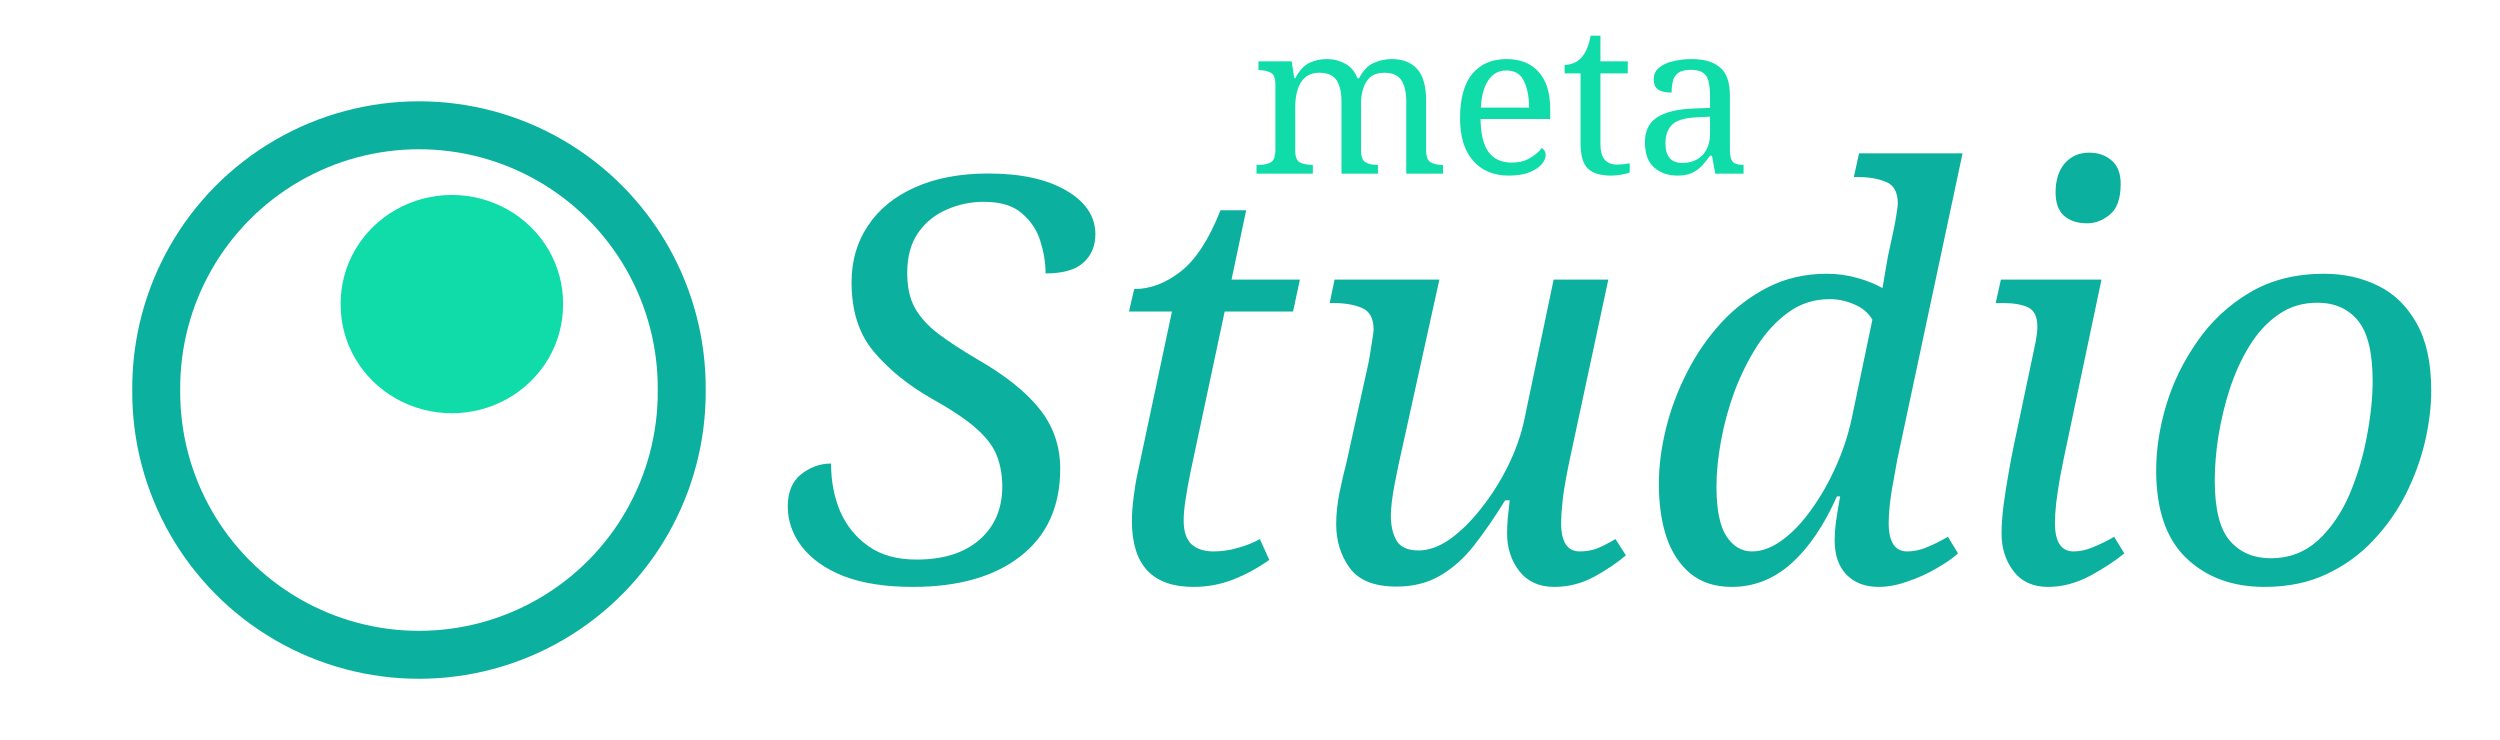
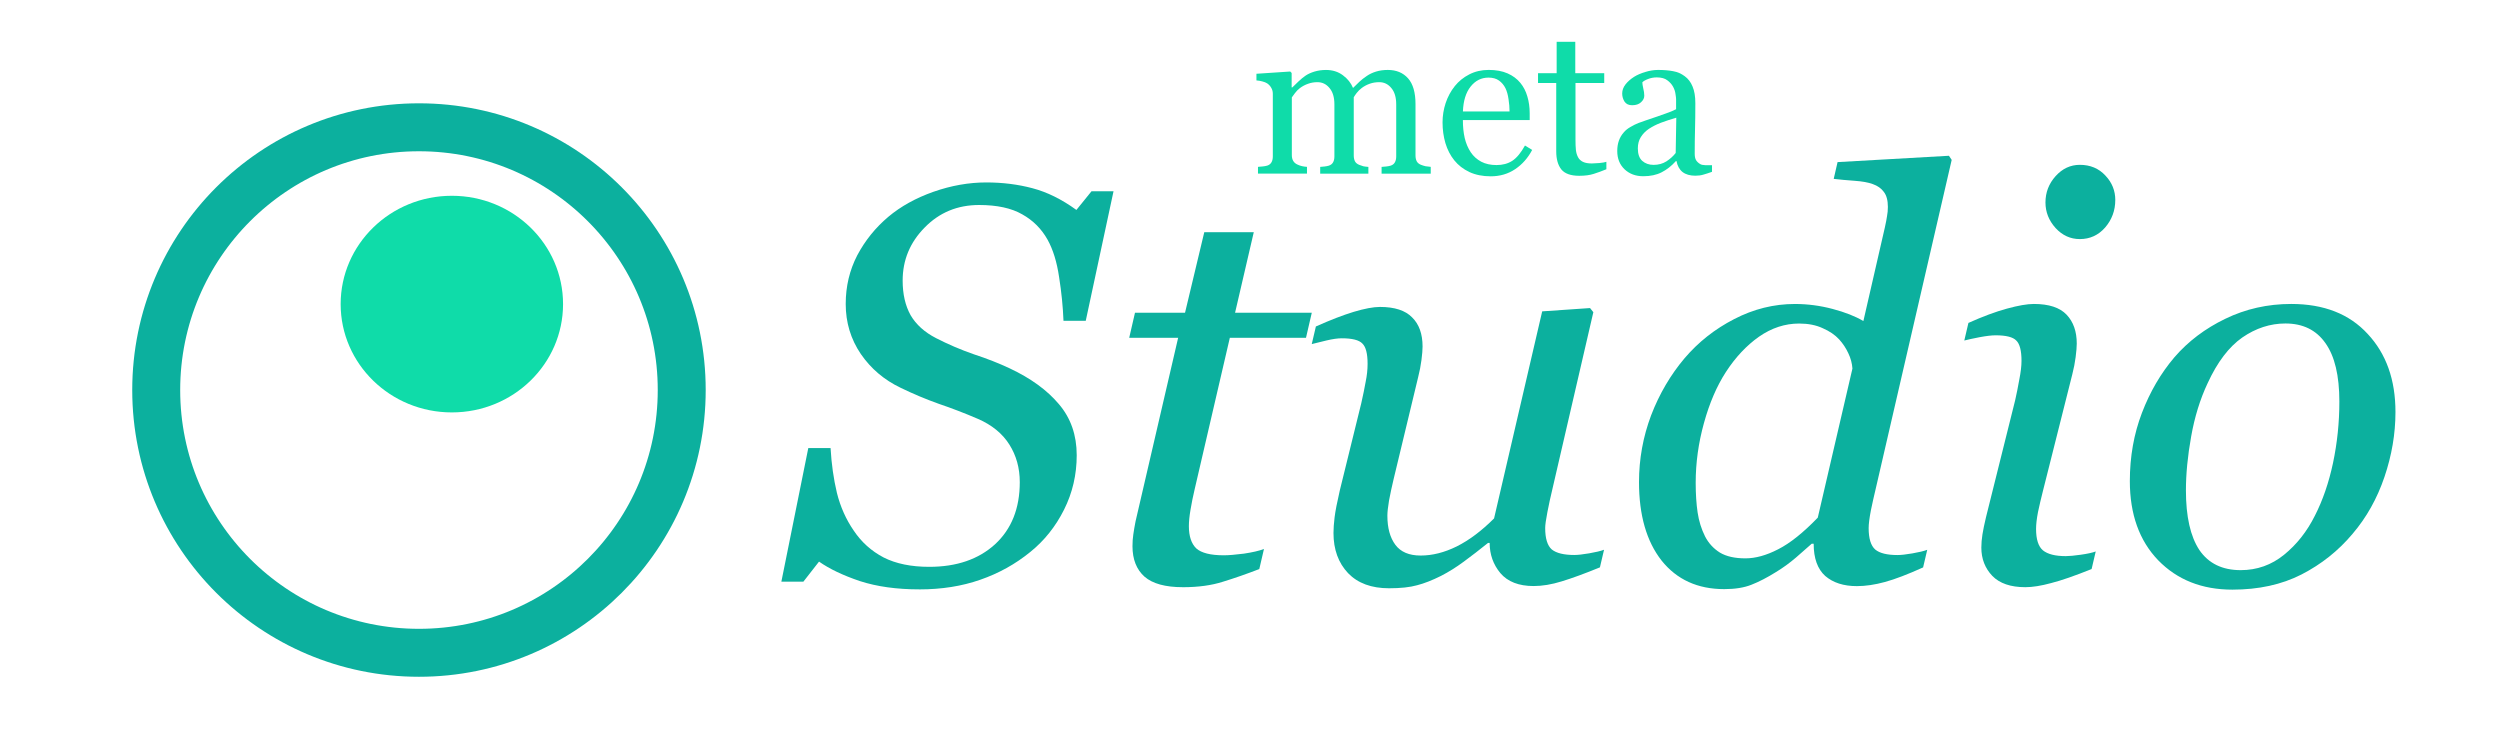
<svg xmlns="http://www.w3.org/2000/svg" xmlns:ns1="http://www.openswatchbook.org/uri/2009/osb" width="120" height="35.515" id="svg3834" version="1.1">
  <defs id="defs3836">
    <linearGradient id="linearGradient4371" ns1:paint="solid">
      <stop style="stop-color:#ffffff;stop-opacity:1;" offset="0" id="stop4373" />
    </linearGradient>
    <linearGradient id="linearGradient4365" ns1:paint="solid">
      <stop style="stop-color:#230021;stop-opacity:1;" offset="0" id="stop4367" />
    </linearGradient>
  </defs>
  <g id="layer1" transform="translate(-1.925731,-1015.891)">
-     <path style="fill:none;stroke:#0cb09e;stroke-width:3.134;stroke-linejoin:round;stroke-miterlimit:4;stroke-opacity:1;stroke-dasharray:none;stroke-dashoffset:0" id="path3853" d="m 356.079,502.334 a 17.173,17.173 0 1 1 -34.345,0 17.173,17.173 0 1 1 34.345,0 z" transform="matrix(0.7344207,0,0,0.7344207,-226.8634,665.6886)" />
-     <path d="m 356.079,502.334 a 17.173,17.173 0 1 1 -34.345,0 17.173,17.173 0 1 1 34.345,0 z" id="path4363" style="fill:#0fdca9;fill-opacity:1;stroke:none" transform="matrix(0.3108107,0,0,0.3027536,-81.72085,878.4043)" />
-     <text xml:space="preserve" style="font-size:10.057px;font-style:normal;font-variant:normal;font-weight:normal;font-stretch:normal;text-align:start;line-height:125%;letter-spacing:0px;word-spacing:0px;writing-mode:lr-tb;text-anchor:start;fill:#0fdca9;fill-opacity:1;stroke:none;font-family:Georgia;-inkscape-font-specification:Georgia" x="61.956" y="1024.226" id="text2988">
-       <tspan id="tspan2990" x="61.956" y="1024.226" style="font-size:10.057px;font-style:normal;font-variant:normal;font-weight:normal;font-stretch:normal;text-align:start;line-height:125%;writing-mode:lr-tb;text-anchor:start;fill:#0fdca9;fill-opacity:1;font-family:Georgia;-inkscape-font-specification:Georgia">meta</tspan>
-     </text>
-     <path style="fill:#008759;fill-opacity:1;stroke:#008759;stroke-width:1px;stroke-linecap:butt;stroke-linejoin:miter;stroke-opacity:1" d="m 22.426,1004.834 c 25,-6.071 32.143,-21.429 32.143,-21.429" id="path2998" />
-     <path style="fill:#008759;fill-opacity:1;stroke:#008759;stroke-width:0.748px;stroke-linecap:butt;stroke-linejoin:miter;stroke-opacity:1" d="m 32.741,995.283 c 17.114,-8.576 19.797,-21.04 19.797,-21.04" id="path2998-5" />
-     <text xml:space="preserve" style="font-size:27.031px;font-style:italic;font-variant:normal;font-weight:normal;font-stretch:normal;text-align:start;line-height:125%;letter-spacing:0px;word-spacing:0px;writing-mode:lr-tb;text-anchor:start;fill:#0cb09e;fill-opacity:1;stroke:none;font-family:Georgia;-inkscape-font-specification:Georgia Italic" x="39.55" y="1043.799" id="text2988-3">
-       <tspan id="tspan2990-8" x="39.55" y="1043.799" style="font-size:27.031px;font-style:italic;font-variant:normal;font-weight:normal;font-stretch:normal;text-align:start;line-height:125%;writing-mode:lr-tb;text-anchor:start;fill:#0cb09e;fill-opacity:1;font-family:Georgia;-inkscape-font-specification:Georgia Italic">Studio</tspan>
-     </text>
+     <path style="fill:none;stroke:#0cb09e;stroke-width:3.134;stroke-linejoin:round;stroke-miterlimit:4;stroke-opacity:1;stroke-dasharray:none;stroke-dashoffset:0" id="path3853" d="m 356.079,502.334 c 0,9.484 -7.688,17.173 -17.173,17.173 -9.484,0 -17.173,-7.688 -17.173,-17.173 0,-9.484 7.688,-17.173 17.173,-17.173 9.484,0 17.173,7.688 17.173,17.173 z" transform="matrix(0.7344207,0,0,0.7344207,-226.8634,665.6886)" />
+     <path d="m 356.079,502.334 c 0,9.484 -7.688,17.173 -17.173,17.173 -9.484,0 -17.173,-7.688 -17.173,-17.173 0,-9.484 7.688,-17.173 17.173,-17.173 9.484,0 17.173,7.688 17.173,17.173 z" id="path4363" style="fill:#0fdca9;fill-opacity:1;stroke:none" transform="matrix(0.3108107,0,0,0.3027536,-81.72085,878.4043)" />
+     <g style="font-size:10.057px;font-style:normal;font-variant:normal;font-weight:normal;font-stretch:normal;text-align:start;line-height:125%;letter-spacing:0px;word-spacing:0px;writing-mode:lr-tb;text-anchor:start;fill:#0fdca9;fill-opacity:1;stroke:none;font-family:Georgia;-inkscape-font-specification:Georgia" id="text2988">
+       <path d="m 70.604,1024.226 -2.362,0 0,-0.324 c 0.075,-0.01 0.151,-0.013 0.226,-0.02 0.079,-0.01 0.147,-0.02 0.206,-0.039 0.092,-0.029 0.159,-0.08 0.201,-0.152 0.046,-0.075 0.069,-0.172 0.069,-0.29 l 0,-2.5 c -7e-6,-0.341 -0.079,-0.602 -0.236,-0.786 -0.154,-0.187 -0.347,-0.28 -0.579,-0.28 -0.16,0 -0.311,0.024 -0.452,0.074 -0.141,0.049 -0.27,0.118 -0.388,0.206 -0.095,0.072 -0.175,0.151 -0.241,0.236 -0.062,0.082 -0.11,0.151 -0.142,0.206 l 0,2.794 c -5e-6,0.115 0.02,0.209 0.059,0.285 0.039,0.072 0.106,0.128 0.201,0.167 0.075,0.029 0.142,0.052 0.201,0.069 0.062,0.013 0.142,0.023 0.241,0.03 l 0,0.324 -2.313,0 0,-0.324 c 0.075,-0.01 0.147,-0.013 0.216,-0.02 0.072,-0.01 0.137,-0.02 0.196,-0.039 0.092,-0.029 0.159,-0.08 0.201,-0.152 0.046,-0.075 0.069,-0.172 0.069,-0.29 l 0,-2.5 c -4e-6,-0.341 -0.079,-0.602 -0.236,-0.786 -0.154,-0.187 -0.347,-0.28 -0.579,-0.28 -0.16,0 -0.311,0.026 -0.452,0.078 -0.141,0.049 -0.27,0.118 -0.388,0.206 -0.095,0.072 -0.175,0.154 -0.241,0.245 -0.065,0.088 -0.115,0.155 -0.147,0.201 l 0,2.775 c -2e-6,0.111 0.023,0.205 0.069,0.28 0.046,0.075 0.115,0.133 0.206,0.172 0.069,0.033 0.139,0.057 0.211,0.074 0.072,0.016 0.152,0.028 0.241,0.034 l 0,0.324 -2.352,0 0,-0.324 c 0.075,-0.01 0.152,-0.013 0.231,-0.02 0.082,-0.01 0.152,-0.02 0.211,-0.039 0.092,-0.029 0.159,-0.08 0.201,-0.152 0.046,-0.075 0.069,-0.172 0.069,-0.29 l 0,-3.01 c -10e-7,-0.105 -0.025,-0.198 -0.074,-0.28 -0.046,-0.085 -0.111,-0.157 -0.196,-0.216 -0.062,-0.039 -0.139,-0.07 -0.231,-0.093 -0.092,-0.026 -0.187,-0.043 -0.285,-0.049 l 0,-0.319 1.621,-0.108 0.069,0.069 0,0.692 0.034,0 c 0.082,-0.082 0.182,-0.178 0.3,-0.29 0.118,-0.111 0.228,-0.201 0.329,-0.27 0.115,-0.079 0.257,-0.144 0.427,-0.197 0.174,-0.052 0.36,-0.079 0.56,-0.079 0.314,0 0.584,0.085 0.81,0.255 0.226,0.167 0.388,0.37 0.486,0.609 0.118,-0.115 0.221,-0.214 0.309,-0.3 0.092,-0.088 0.211,-0.182 0.358,-0.28 0.124,-0.085 0.27,-0.154 0.437,-0.206 0.17,-0.052 0.358,-0.079 0.565,-0.079 0.409,0 0.733,0.134 0.972,0.403 0.239,0.268 0.358,0.681 0.358,1.238 l 0,2.46 c -8e-6,0.115 0.02,0.209 0.059,0.285 0.039,0.072 0.106,0.128 0.201,0.167 0.075,0.029 0.149,0.052 0.221,0.069 0.075,0.013 0.159,0.023 0.25,0.03 l 0,0.324" style="line-height:125%;fill:#0fdca9;font-family:Georgia;-inkscape-font-specification:Georgia" id="path3017" />
+       <path d="m 75.47,1023.087 c -0.203,0.386 -0.475,0.694 -0.815,0.923 -0.34,0.229 -0.732,0.344 -1.174,0.344 -0.39,0 -0.732,-0.069 -1.026,-0.206 -0.291,-0.138 -0.532,-0.324 -0.722,-0.56 -0.19,-0.236 -0.332,-0.511 -0.427,-0.825 -0.092,-0.314 -0.138,-0.647 -0.138,-0.997 0,-0.314 0.049,-0.622 0.147,-0.923 0.101,-0.304 0.249,-0.578 0.442,-0.82 0.187,-0.233 0.417,-0.419 0.692,-0.56 0.278,-0.144 0.589,-0.216 0.933,-0.216 0.354,0 0.656,0.056 0.908,0.167 0.252,0.111 0.457,0.264 0.614,0.457 0.151,0.183 0.262,0.399 0.334,0.648 0.075,0.249 0.113,0.519 0.113,0.81 l 0,0.324 -3.207,0 c -2e-6,0.318 0.029,0.606 0.088,0.864 0.062,0.259 0.159,0.486 0.29,0.683 0.128,0.19 0.295,0.341 0.501,0.452 0.206,0.108 0.452,0.162 0.737,0.162 0.291,0 0.542,-0.067 0.751,-0.201 0.213,-0.138 0.417,-0.383 0.614,-0.737 l 0.344,0.211 m -1.085,-1.847 c -4e-6,-0.183 -0.016,-0.38 -0.049,-0.589 -0.029,-0.209 -0.079,-0.385 -0.147,-0.525 -0.075,-0.151 -0.178,-0.273 -0.309,-0.368 -0.131,-0.095 -0.3,-0.142 -0.506,-0.142 -0.344,0 -0.63,0.144 -0.859,0.432 -0.226,0.285 -0.349,0.683 -0.368,1.193 l 2.239,0" style="line-height:125%;fill:#0fdca9;font-family:Georgia;-inkscape-font-specification:Georgia" id="path3019" />
+       <path d="m 79.031,1024.015 c -0.213,0.088 -0.414,0.162 -0.604,0.221 -0.19,0.062 -0.422,0.093 -0.697,0.093 -0.406,0 -0.692,-0.102 -0.859,-0.304 -0.164,-0.206 -0.246,-0.496 -0.246,-0.869 l 0,-3.28 -0.874,0 0,-0.471 0.894,0 0,-1.508 0.894,0 0,1.508 1.39,0 0,0.471 -1.38,0 0,2.706 c -2e-6,0.203 0.006,0.373 0.02,0.511 0.016,0.134 0.052,0.252 0.108,0.354 0.052,0.095 0.131,0.167 0.236,0.216 0.105,0.049 0.246,0.074 0.422,0.074 0.082,0 0.201,-0.01 0.358,-0.02 0.16,-0.016 0.273,-0.036 0.339,-0.059 l 0,0.358" style="line-height:125%;fill:#0fdca9;font-family:Georgia;-inkscape-font-specification:Georgia" id="path3021" />
+       <path d="m 84.103,1024.138 c -0.154,0.056 -0.29,0.1 -0.408,0.133 -0.115,0.036 -0.246,0.054 -0.393,0.054 -0.255,0 -0.46,-0.059 -0.614,-0.177 -0.151,-0.121 -0.247,-0.296 -0.29,-0.525 l -0.029,0 c -0.213,0.236 -0.442,0.416 -0.688,0.54 -0.242,0.124 -0.535,0.187 -0.879,0.187 -0.363,0 -0.663,-0.111 -0.899,-0.334 -0.232,-0.223 -0.349,-0.514 -0.349,-0.874 0,-0.187 0.026,-0.354 0.079,-0.501 0.052,-0.147 0.131,-0.28 0.236,-0.398 0.082,-0.098 0.19,-0.185 0.324,-0.26 0.134,-0.079 0.26,-0.141 0.378,-0.187 0.147,-0.056 0.445,-0.159 0.894,-0.309 0.452,-0.151 0.756,-0.269 0.913,-0.354 l 0,-0.486 c -3e-6,-0.043 -0.01,-0.124 -0.029,-0.245 -0.016,-0.121 -0.054,-0.236 -0.113,-0.344 -0.065,-0.121 -0.159,-0.226 -0.28,-0.314 -0.118,-0.092 -0.286,-0.137 -0.506,-0.138 -0.151,10e-5 -0.291,0.026 -0.422,0.079 -0.128,0.049 -0.218,0.102 -0.27,0.157 -2e-6,0.065 0.015,0.162 0.044,0.29 0.033,0.128 0.049,0.245 0.049,0.354 -10e-7,0.115 -0.052,0.219 -0.157,0.314 -0.101,0.095 -0.244,0.142 -0.427,0.142 -0.164,0 -0.285,-0.057 -0.363,-0.172 -0.075,-0.118 -0.113,-0.249 -0.113,-0.393 -10e-7,-0.151 0.052,-0.295 0.157,-0.432 0.108,-0.138 0.247,-0.26 0.417,-0.368 0.147,-0.092 0.326,-0.169 0.535,-0.231 0.21,-0.065 0.414,-0.098 0.614,-0.098 0.275,0 0.514,0.02 0.717,0.059 0.206,0.036 0.393,0.116 0.56,0.241 0.167,0.121 0.293,0.286 0.378,0.496 0.088,0.206 0.133,0.473 0.133,0.8 -5e-6,0.468 -0.005,0.884 -0.015,1.247 -0.01,0.36 -0.015,0.755 -0.015,1.183 -4e-6,0.128 0.021,0.229 0.064,0.304 0.046,0.075 0.115,0.139 0.206,0.192 0.049,0.029 0.126,0.046 0.231,0.049 0.108,0 0.218,0 0.329,0 l 0,0.314 m -1.714,-2.593 c -0.278,0.082 -0.522,0.162 -0.732,0.241 -0.21,0.079 -0.404,0.177 -0.584,0.295 -0.164,0.111 -0.293,0.244 -0.388,0.398 -0.095,0.151 -0.142,0.331 -0.142,0.54 -10e-7,0.272 0.07,0.471 0.211,0.599 0.144,0.128 0.326,0.192 0.545,0.192 0.232,0 0.437,-0.056 0.614,-0.167 0.177,-0.115 0.326,-0.249 0.447,-0.403 l 0.029,-1.694" style="line-height:125%;fill:#0fdca9;font-family:Georgia;-inkscape-font-specification:Georgia" id="path3023" />
+     </g>
+     <g style="font-size:27.031px;font-style:italic;font-variant:normal;font-weight:normal;font-stretch:normal;text-align:start;line-height:125%;letter-spacing:0px;word-spacing:0px;writing-mode:lr-tb;text-anchor:start;fill:#0cb09e;fill-opacity:1;stroke:none;font-family:Georgia;-inkscape-font-specification:Georgia Italic" id="text2988-3">
+       <path d="m 46.057,1044.181 c -1.082,0 -2.033,-0.132 -2.851,-0.396 -0.81,-0.273 -1.465,-0.585 -1.967,-0.937 l -0.752,0.964 -1.056,0 1.293,-6.415 1.069,0 c 0.044,0.766 0.145,1.483 0.304,2.151 0.167,0.669 0.436,1.272 0.805,1.808 0.37,0.554 0.849,0.986 1.439,1.294 0.59,0.299 1.32,0.449 2.191,0.449 1.311,0 2.363,-0.361 3.155,-1.082 0.792,-0.73 1.188,-1.725 1.188,-2.983 -1.1e-5,-0.677 -0.167,-1.28 -0.502,-1.808 -0.334,-0.528 -0.836,-0.937 -1.505,-1.228 -0.634,-0.273 -1.263,-0.515 -1.887,-0.726 -0.616,-0.22 -1.223,-0.475 -1.821,-0.765 -0.792,-0.378 -1.43,-0.919 -1.914,-1.623 -0.484,-0.713 -0.726,-1.513 -0.726,-2.402 -3e-6,-0.845 0.185,-1.623 0.554,-2.336 0.378,-0.713 0.876,-1.329 1.491,-1.848 0.598,-0.502 1.32,-0.902 2.165,-1.201 0.854,-0.299 1.698,-0.449 2.534,-0.449 0.783,0 1.522,0.092 2.217,0.277 0.704,0.185 1.408,0.532 2.112,1.043 l 0.726,-0.897 1.056,0 -1.333,6.217 -1.069,0 c -0.026,-0.678 -0.097,-1.377 -0.211,-2.099 -0.106,-0.722 -0.29,-1.32 -0.554,-1.795 -0.29,-0.519 -0.695,-0.924 -1.214,-1.214 -0.519,-0.299 -1.21,-0.449 -2.072,-0.449 -1.038,10e-5 -1.909,0.361 -2.613,1.082 -0.704,0.713 -1.056,1.562 -1.056,2.547 -6e-6,0.651 0.128,1.206 0.383,1.663 0.264,0.449 0.669,0.814 1.214,1.095 0.581,0.299 1.188,0.559 1.821,0.779 0.642,0.211 1.214,0.436 1.716,0.673 1.012,0.475 1.799,1.047 2.363,1.716 0.572,0.669 0.858,1.487 0.858,2.455 -1.5e-5,0.933 -0.202,1.804 -0.607,2.613 -0.405,0.809 -0.946,1.487 -1.623,2.033 -0.713,0.581 -1.513,1.025 -2.402,1.333 -0.88,0.308 -1.852,0.462 -2.917,0.462" style="line-height:125%;fill:#0cb09e;font-family:Georgia;-inkscape-font-specification:Georgia Italic" id="path3026" />
+       <path d="m 58.701,1044.076 c -0.836,0 -1.447,-0.167 -1.835,-0.502 -0.387,-0.343 -0.581,-0.832 -0.581,-1.465 -2e-6,-0.202 0.013,-0.392 0.04,-0.568 0.026,-0.185 0.062,-0.392 0.106,-0.62 l 2.046,-8.817 -2.349,0 0.277,-1.201 2.402,0 0.924,-3.867 2.376,0 -0.898,3.867 3.682,0 -0.277,1.201 -3.656,0 -1.689,7.273 c -0.079,0.334 -0.145,0.66 -0.198,0.977 -0.053,0.308 -0.079,0.572 -0.079,0.792 -4e-6,0.484 0.119,0.84 0.356,1.069 0.246,0.22 0.686,0.33 1.32,0.33 0.229,0 0.55,-0.026 0.964,-0.079 0.414,-0.062 0.735,-0.136 0.964,-0.224 l -0.224,0.964 c -0.616,0.237 -1.197,0.44 -1.742,0.607 -0.546,0.176 -1.188,0.264 -1.927,0.264" style="line-height:125%;fill:#0cb09e;font-family:Georgia;-inkscape-font-specification:Georgia Italic" id="path3028" />
+       <path d="m 73.431,1041.951 -0.079,0 c -0.405,0.326 -0.792,0.625 -1.162,0.897 -0.37,0.273 -0.735,0.501 -1.096,0.686 -0.422,0.211 -0.805,0.361 -1.148,0.449 -0.343,0.097 -0.792,0.145 -1.346,0.145 -0.845,0 -1.5,-0.242 -1.967,-0.726 -0.466,-0.493 -0.7,-1.135 -0.7,-1.927 -10e-7,-0.211 0.018,-0.462 0.053,-0.752 0.035,-0.29 0.119,-0.722 0.251,-1.294 l 1.03,-4.184 c 0.088,-0.387 0.158,-0.73 0.211,-1.03 0.062,-0.299 0.092,-0.585 0.092,-0.858 -4e-6,-0.493 -0.084,-0.818 -0.251,-0.977 -0.158,-0.167 -0.488,-0.251 -0.99,-0.251 -0.194,0 -0.44,0.035 -0.739,0.106 -0.299,0.07 -0.532,0.128 -0.7,0.172 l 0.198,-0.845 c 0.686,-0.308 1.289,-0.541 1.808,-0.7 0.528,-0.158 0.95,-0.238 1.267,-0.238 0.704,0 1.219,0.167 1.544,0.502 0.334,0.326 0.502,0.792 0.502,1.399 -6e-6,0.158 -0.018,0.374 -0.053,0.647 -0.035,0.273 -0.088,0.546 -0.158,0.818 l -1.175,4.884 c -0.088,0.37 -0.163,0.717 -0.224,1.043 -0.053,0.317 -0.079,0.559 -0.079,0.726 -4e-6,0.59 0.128,1.056 0.383,1.399 0.255,0.343 0.66,0.515 1.214,0.515 0.563,0 1.139,-0.145 1.729,-0.436 0.598,-0.299 1.197,-0.748 1.795,-1.346 l 2.31,-9.939 2.297,-0.158 0.158,0.198 -1.967,8.5 c -0.088,0.361 -0.167,0.726 -0.238,1.095 -0.07,0.361 -0.106,0.616 -0.106,0.765 -1.2e-5,0.502 0.106,0.845 0.317,1.03 0.22,0.176 0.581,0.264 1.082,0.264 0.167,0 0.405,-0.026 0.713,-0.079 0.308,-0.053 0.546,-0.11 0.713,-0.172 l -0.198,0.845 c -0.73,0.299 -1.342,0.523 -1.835,0.673 -0.484,0.15 -0.933,0.224 -1.346,0.224 -0.713,0 -1.245,-0.207 -1.597,-0.62 -0.343,-0.413 -0.515,-0.897 -0.515,-1.452" style="line-height:125%;fill:#0cb09e;font-family:Georgia;-inkscape-font-specification:Georgia Italic" id="path3030" />
+       <path d="m 88.979,1041.991 -0.092,0 c -0.194,0.167 -0.444,0.387 -0.752,0.66 -0.308,0.264 -0.629,0.497 -0.964,0.7 -0.422,0.264 -0.814,0.466 -1.175,0.607 -0.352,0.141 -0.788,0.211 -1.307,0.211 -1.276,0 -2.279,-0.458 -3.009,-1.373 -0.722,-0.924 -1.082,-2.178 -1.082,-3.762 -10e-7,-1.109 0.194,-2.178 0.581,-3.207 0.396,-1.03 0.933,-1.945 1.61,-2.745 0.66,-0.774 1.452,-1.399 2.376,-1.874 0.933,-0.484 1.905,-0.726 2.917,-0.726 0.607,0 1.21,0.079 1.808,0.238 0.598,0.158 1.091,0.352 1.478,0.581 l 1.03,-4.488 c 0.053,-0.237 0.088,-0.422 0.106,-0.554 0.026,-0.132 0.04,-0.277 0.04,-0.436 -1.3e-5,-0.317 -0.066,-0.559 -0.198,-0.726 -0.123,-0.167 -0.299,-0.29 -0.528,-0.37 -0.211,-0.079 -0.502,-0.132 -0.871,-0.158 -0.37,-0.026 -0.704,-0.057 -1.003,-0.092 l 0.185,-0.805 5.346,-0.304 0.132,0.198 -3.656,15.825 c -0.07,0.29 -0.145,0.625 -0.224,1.003 -0.07,0.37 -0.106,0.651 -0.106,0.845 -1.2e-5,0.502 0.106,0.845 0.317,1.03 0.211,0.176 0.568,0.264 1.069,0.264 0.167,0 0.405,-0.026 0.713,-0.079 0.308,-0.053 0.546,-0.11 0.713,-0.172 l -0.198,0.845 c -0.739,0.334 -1.351,0.568 -1.835,0.7 -0.484,0.132 -0.933,0.198 -1.346,0.198 -0.634,0 -1.14,-0.163 -1.518,-0.488 -0.37,-0.334 -0.554,-0.849 -0.554,-1.544 m 1.861,-8.408 c -0.018,-0.255 -0.084,-0.502 -0.198,-0.739 -0.114,-0.246 -0.26,-0.466 -0.436,-0.66 -0.202,-0.22 -0.466,-0.4 -0.792,-0.541 -0.317,-0.149 -0.695,-0.224 -1.135,-0.224 -0.678,0 -1.32,0.211 -1.927,0.633 -0.598,0.422 -1.126,0.986 -1.584,1.69 -0.44,0.677 -0.792,1.496 -1.056,2.455 -0.264,0.95 -0.396,1.905 -0.396,2.864 -4e-6,0.537 0.031,1.012 0.092,1.425 0.062,0.414 0.18,0.796 0.356,1.148 0.167,0.326 0.405,0.585 0.713,0.779 0.308,0.185 0.717,0.277 1.227,0.277 0.484,0 1.008,-0.145 1.571,-0.436 0.572,-0.29 1.205,-0.796 1.901,-1.518 l 1.663,-7.154" style="line-height:125%;fill:#0cb09e;font-family:Georgia;-inkscape-font-specification:Georgia Italic" id="path3032" />
+       <path d="m 102.521,1042.36 -0.198,0.845 c -0.81,0.326 -1.456,0.55 -1.94,0.673 -0.484,0.132 -0.898,0.198 -1.241,0.198 -0.704,0 -1.232,-0.18 -1.584,-0.541 -0.352,-0.369 -0.528,-0.823 -0.528,-1.359 -2e-6,-0.202 0.018,-0.413 0.053,-0.633 0.035,-0.22 0.092,-0.497 0.172,-0.832 l 1.399,-5.61 c 0.07,-0.308 0.136,-0.638 0.198,-0.99 0.07,-0.352 0.106,-0.651 0.106,-0.897 -3e-6,-0.493 -0.084,-0.818 -0.251,-0.977 -0.158,-0.167 -0.488,-0.251 -0.99,-0.251 -0.194,0 -0.453,0.031 -0.779,0.092 -0.317,0.062 -0.559,0.114 -0.726,0.158 l 0.198,-0.845 c 0.686,-0.308 1.302,-0.537 1.848,-0.686 0.546,-0.15 0.977,-0.224 1.293,-0.224 0.722,0 1.245,0.172 1.571,0.515 0.326,0.343 0.488,0.805 0.488,1.386 0,0.158 -0.018,0.374 -0.053,0.647 -0.035,0.273 -0.088,0.546 -0.158,0.818 l -1.412,5.61 c -0.088,0.343 -0.167,0.682 -0.238,1.016 -0.062,0.326 -0.092,0.594 -0.092,0.805 -4e-6,0.502 0.11,0.845 0.33,1.03 0.229,0.185 0.594,0.277 1.096,0.277 0.167,0 0.405,-0.022 0.713,-0.066 0.317,-0.044 0.559,-0.097 0.726,-0.158 m 0.937,-16.868 c -10e-6,0.501 -0.163,0.942 -0.488,1.32 -0.326,0.37 -0.73,0.554 -1.214,0.554 -0.449,0 -0.836,-0.176 -1.161,-0.528 -0.326,-0.361 -0.488,-0.77 -0.488,-1.228 0,-0.484 0.163,-0.906 0.488,-1.267 0.326,-0.361 0.713,-0.541 1.161,-0.541 0.502,0 0.911,0.172 1.228,0.515 0.317,0.334 0.475,0.726 0.475,1.175" style="line-height:125%;fill:#0cb09e;font-family:Georgia;-inkscape-font-specification:Georgia Italic" id="path3034" />
+       <path d="m 116.908,1035.668 c -1e-5,1.038 -0.176,2.077 -0.528,3.115 -0.352,1.038 -0.862,1.949 -1.531,2.732 -0.678,0.809 -1.496,1.461 -2.455,1.953 -0.95,0.484 -2.055,0.726 -3.313,0.726 -1.461,0 -2.649,-0.471 -3.564,-1.412 -0.906,-0.942 -1.359,-2.209 -1.359,-3.801 0,-1.17 0.194,-2.261 0.581,-3.273 0.387,-1.012 0.906,-1.901 1.557,-2.666 0.66,-0.765 1.474,-1.381 2.442,-1.848 0.977,-0.475 2.033,-0.713 3.168,-0.713 1.566,0 2.789,0.48 3.669,1.439 0.889,0.95 1.333,2.2 1.333,3.748 m -2.693,-0.502 c -1e-5,-1.249 -0.224,-2.187 -0.673,-2.811 -0.44,-0.625 -1.078,-0.937 -1.914,-0.937 -0.73,0 -1.421,0.224 -2.072,0.673 -0.642,0.449 -1.197,1.179 -1.663,2.191 -0.361,0.766 -0.625,1.619 -0.792,2.561 -0.167,0.933 -0.251,1.795 -0.251,2.587 0,1.258 0.216,2.213 0.647,2.864 0.44,0.642 1.1,0.964 1.98,0.964 0.783,0 1.478,-0.246 2.085,-0.739 0.607,-0.493 1.1,-1.117 1.478,-1.874 0.378,-0.739 0.669,-1.584 0.871,-2.534 0.202,-0.959 0.304,-1.94 0.304,-2.943" style="line-height:125%;fill:#0cb09e;font-family:Georgia;-inkscape-font-specification:Georgia Italic" id="path3036" />
+     </g>
  </g>
</svg>
